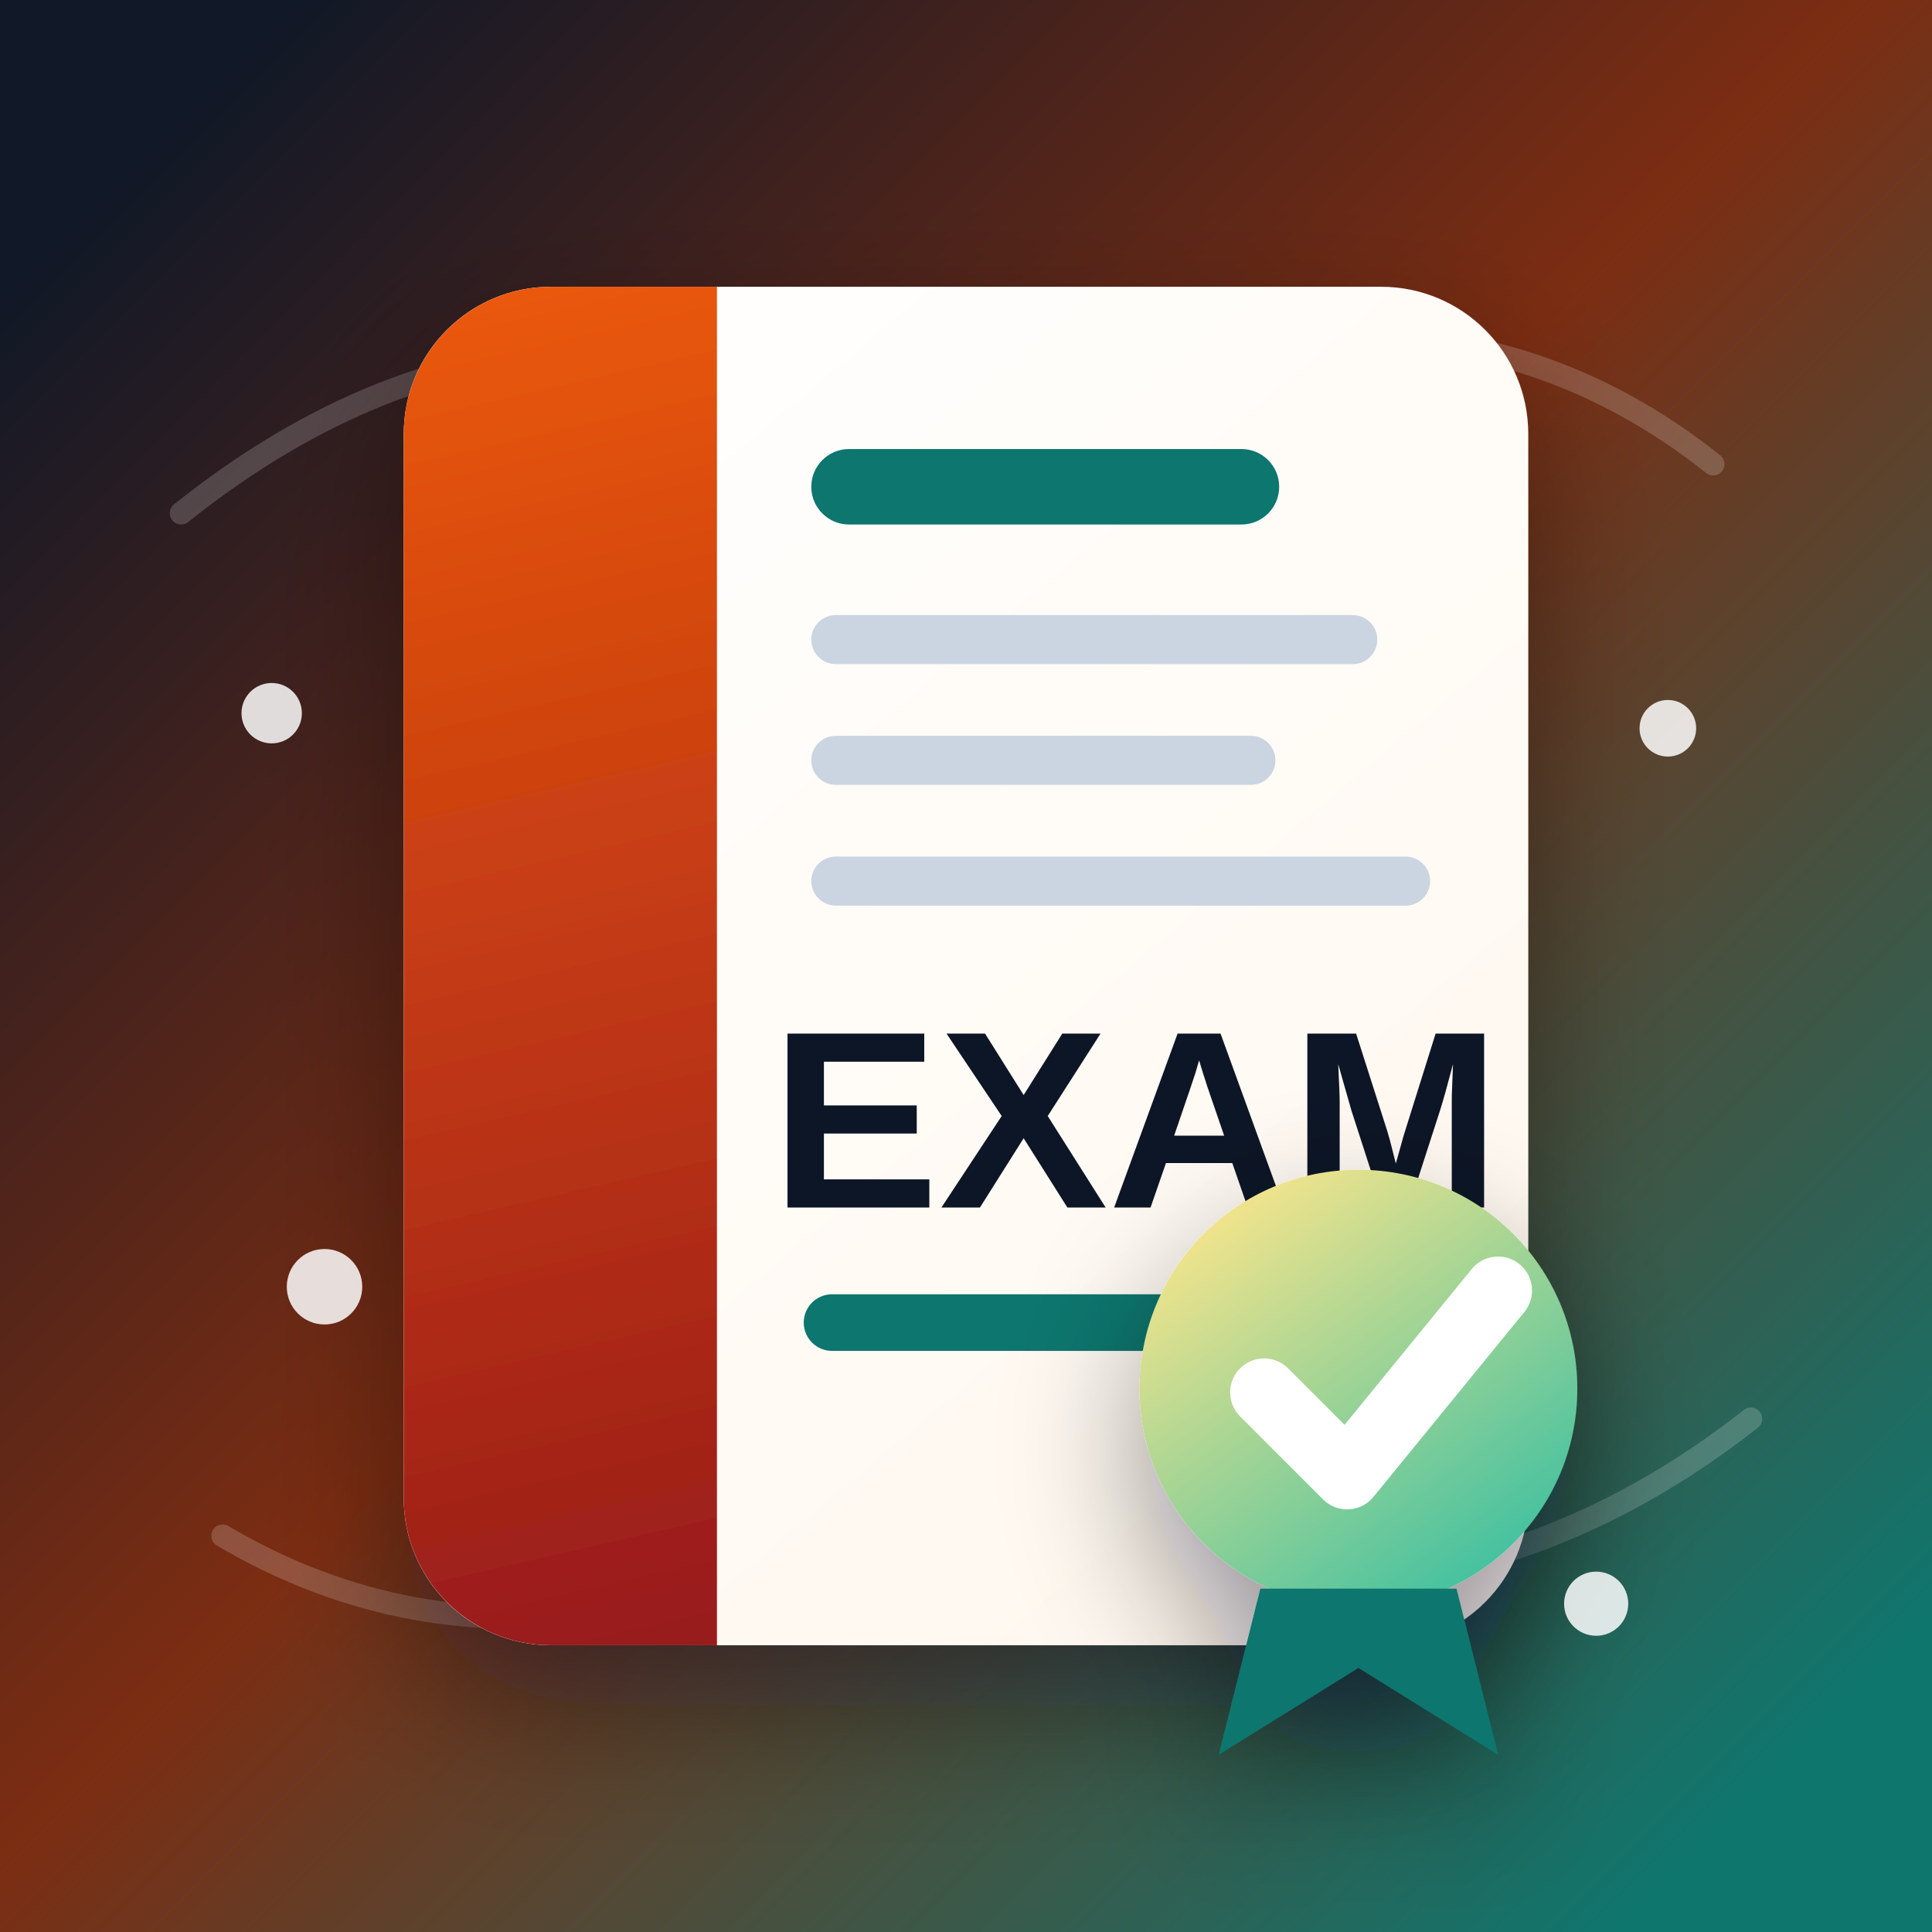
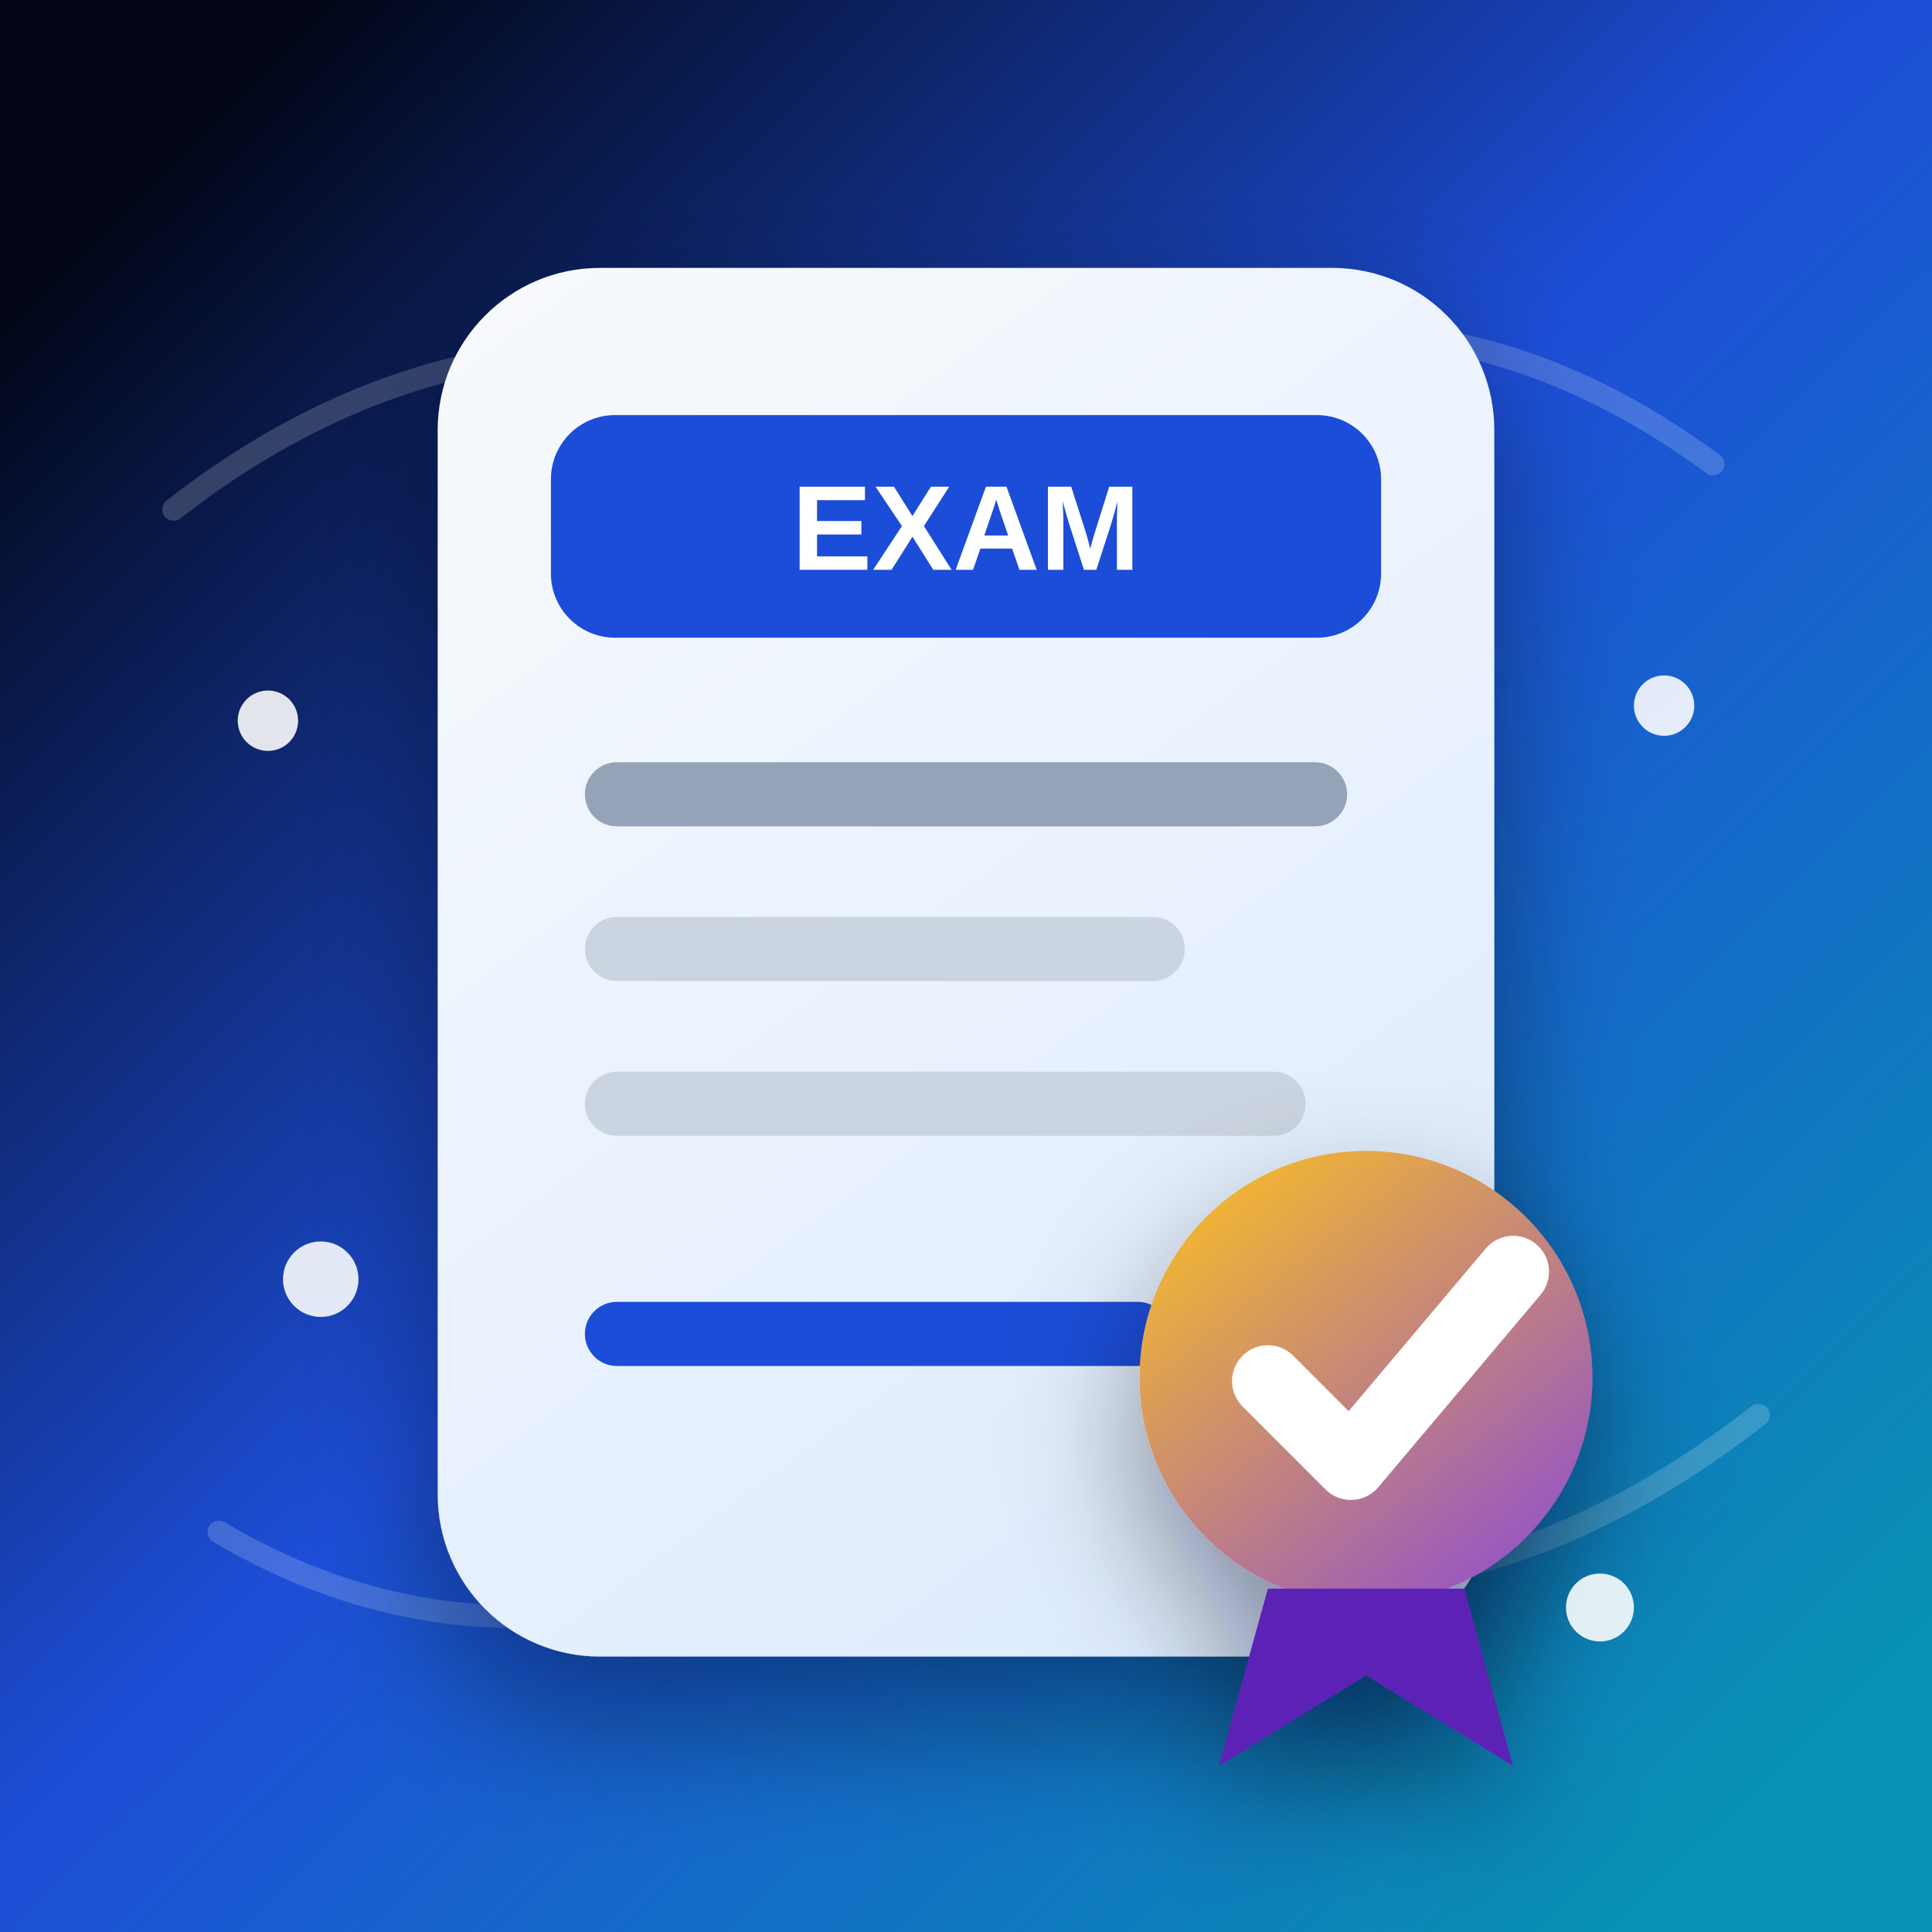
<svg xmlns="http://www.w3.org/2000/svg" width="1024" height="1024" viewBox="0 0 1024 1024">
  <defs>
-     <linearGradient id="bg" x1="80" y1="78" x2="942" y2="940" gradientUnits="userSpaceOnUse">
-       <stop offset="0" stop-color="#111827" />
-       <stop offset="0.48" stop-color="#7C2D12" />
-       <stop offset="1" stop-color="#0F766E" />
+     <linearGradient id="bg" x1="90" y1="80" x2="940" y2="944" gradientUnits="userSpaceOnUse">
+       <stop offset="0" stop-color="#020617" />
+       <stop offset="0.48" stop-color="#1D4ED8" />
+       <stop offset="1" stop-color="#0891B2" />
    </linearGradient>
-     <linearGradient id="book" x1="218" y1="160" x2="806" y2="860" gradientUnits="userSpaceOnUse">
-       <stop offset="0" stop-color="#FFFFFF" />
-       <stop offset="1" stop-color="#FFF7ED" />
+     <linearGradient id="tablet" x1="238" y1="140" x2="780" y2="884" gradientUnits="userSpaceOnUse">
+       <stop offset="0" stop-color="#F8FAFC" />
+       <stop offset="1" stop-color="#DBEAFE" />
    </linearGradient>
-     <linearGradient id="spine" x1="222" y1="168" x2="380" y2="858" gradientUnits="userSpaceOnUse">
-       <stop offset="0" stop-color="#EA580C" />
-       <stop offset="1" stop-color="#991B1B" />
-     </linearGradient>
-     <linearGradient id="seal" x1="650" y1="620" x2="840" y2="878" gradientUnits="userSpaceOnUse">
-       <stop offset="0" stop-color="#FDE68A" />
-       <stop offset="1" stop-color="#14B8A6" />
+     <linearGradient id="award" x1="626" y1="612" x2="850" y2="890" gradientUnits="userSpaceOnUse">
+       <stop offset="0" stop-color="#FBBF24" />
+       <stop offset="1" stop-color="#7C3AED" />
    </linearGradient>
    <filter id="shadow" x="-35%" y="-35%" width="170%" height="170%">
-       <feDropShadow dx="0" dy="32" stdDeviation="36" flood-color="#020617" flood-opacity="0.40" />
+       <feDropShadow dx="0" dy="32" stdDeviation="36" flood-color="#020617" flood-opacity="0.42" />
    </filter>
  </defs>
  <rect width="1024" height="1024" fill="url(#bg)" />
  <g opacity="0.18" fill="none" stroke="#FFFFFF" stroke-width="12" stroke-linecap="round">
-     <path d="M96 272 C236 160 386 160 512 260" />
-     <path d="M928 752 C778 870 606 862 486 756" />
-     <path d="M118 814 C250 892 402 862 520 744" />
-     <path d="M908 246 C790 152 640 158 522 260" />
+     <path d="M92 270 C230 162 390 158 522 258" />
+     <path d="M932 750 C772 876 596 866 468 752" />
+     <path d="M116 812 C254 894 408 860 526 740" />
+     <path d="M908 246 C778 150 638 154 520 256" />
  </g>
  <g filter="url(#shadow)">
-     <rect x="214" y="152" width="596" height="720" rx="78" fill="url(#book)" />
-     <path d="M214 230 C214 187 249 152 292 152 H380 V872 H292 C249 872 214 837 214 794 Z" fill="url(#spine)" />
-     <rect x="430" y="238" width="248" height="40" rx="20" fill="#0F766E" />
-     <rect x="430" y="326" width="300" height="26" rx="13" fill="#CBD5E1" />
-     <rect x="430" y="390" width="246" height="26" rx="13" fill="#CBD5E1" />
-     <rect x="430" y="454" width="328" height="26" rx="13" fill="#CBD5E1" />
-     <text x="602" y="640" text-anchor="middle" font-family="Arial Black, Arial, Helvetica, sans-serif" font-size="134" font-weight="900" fill="#111827">EXAM</text>
-     <rect x="426" y="686" width="352" height="30" rx="15" fill="#0F766E" />
+     <rect x="232" y="142" width="560" height="736" rx="86" fill="url(#tablet)" />
+     <rect x="292" y="220" width="440" height="118" rx="34" fill="#1D4ED8" />
+     <text x="512" y="302" text-anchor="middle" font-family="Arial Black, Arial, Helvetica, sans-serif" font-size="64" font-weight="900" fill="#FFFFFF">EXAM</text>
+     <rect x="310" y="404" width="404" height="34" rx="17" fill="#94A3B8" />
+     <rect x="310" y="486" width="318" height="34" rx="17" fill="#CBD5E1" />
+     <rect x="310" y="568" width="382" height="34" rx="17" fill="#CBD5E1" />
+     <rect x="310" y="690" width="310" height="34" rx="17" fill="#1D4ED8" />
  </g>
  <g filter="url(#shadow)">
-     <circle cx="720" cy="736" r="116" fill="url(#seal)" />
-     <path d="M670 738 L714 782 L794 684" fill="none" stroke="#FFFFFF" stroke-width="36" stroke-linecap="round" stroke-linejoin="round" />
-     <path d="M668 842 L646 930 L720 884 L794 930 L772 842" fill="#0F766E" />
+     <circle cx="724" cy="730" r="120" fill="url(#award)" />
+     <path d="M672 732 L716 776 L802 674" fill="none" stroke="#FFFFFF" stroke-width="38" stroke-linecap="round" stroke-linejoin="round" />
+     <path d="M672 842 L646 936 L724 888 L802 936 L776 842" fill="#5B21B6" />
  </g>
-   <g fill="#FFFFFF" opacity="0.84">
-     <circle cx="144" cy="378" r="16" />
-     <circle cx="884" cy="386" r="15" />
-     <circle cx="172" cy="682" r="20" />
-     <circle cx="846" cy="850" r="17" />
+   <g fill="#FFFFFF" opacity="0.88">
+     <circle cx="142" cy="382" r="16" />
+     <circle cx="882" cy="374" r="16" />
+     <circle cx="170" cy="678" r="20" />
+     <circle cx="848" cy="852" r="18" />
  </g>
</svg>
